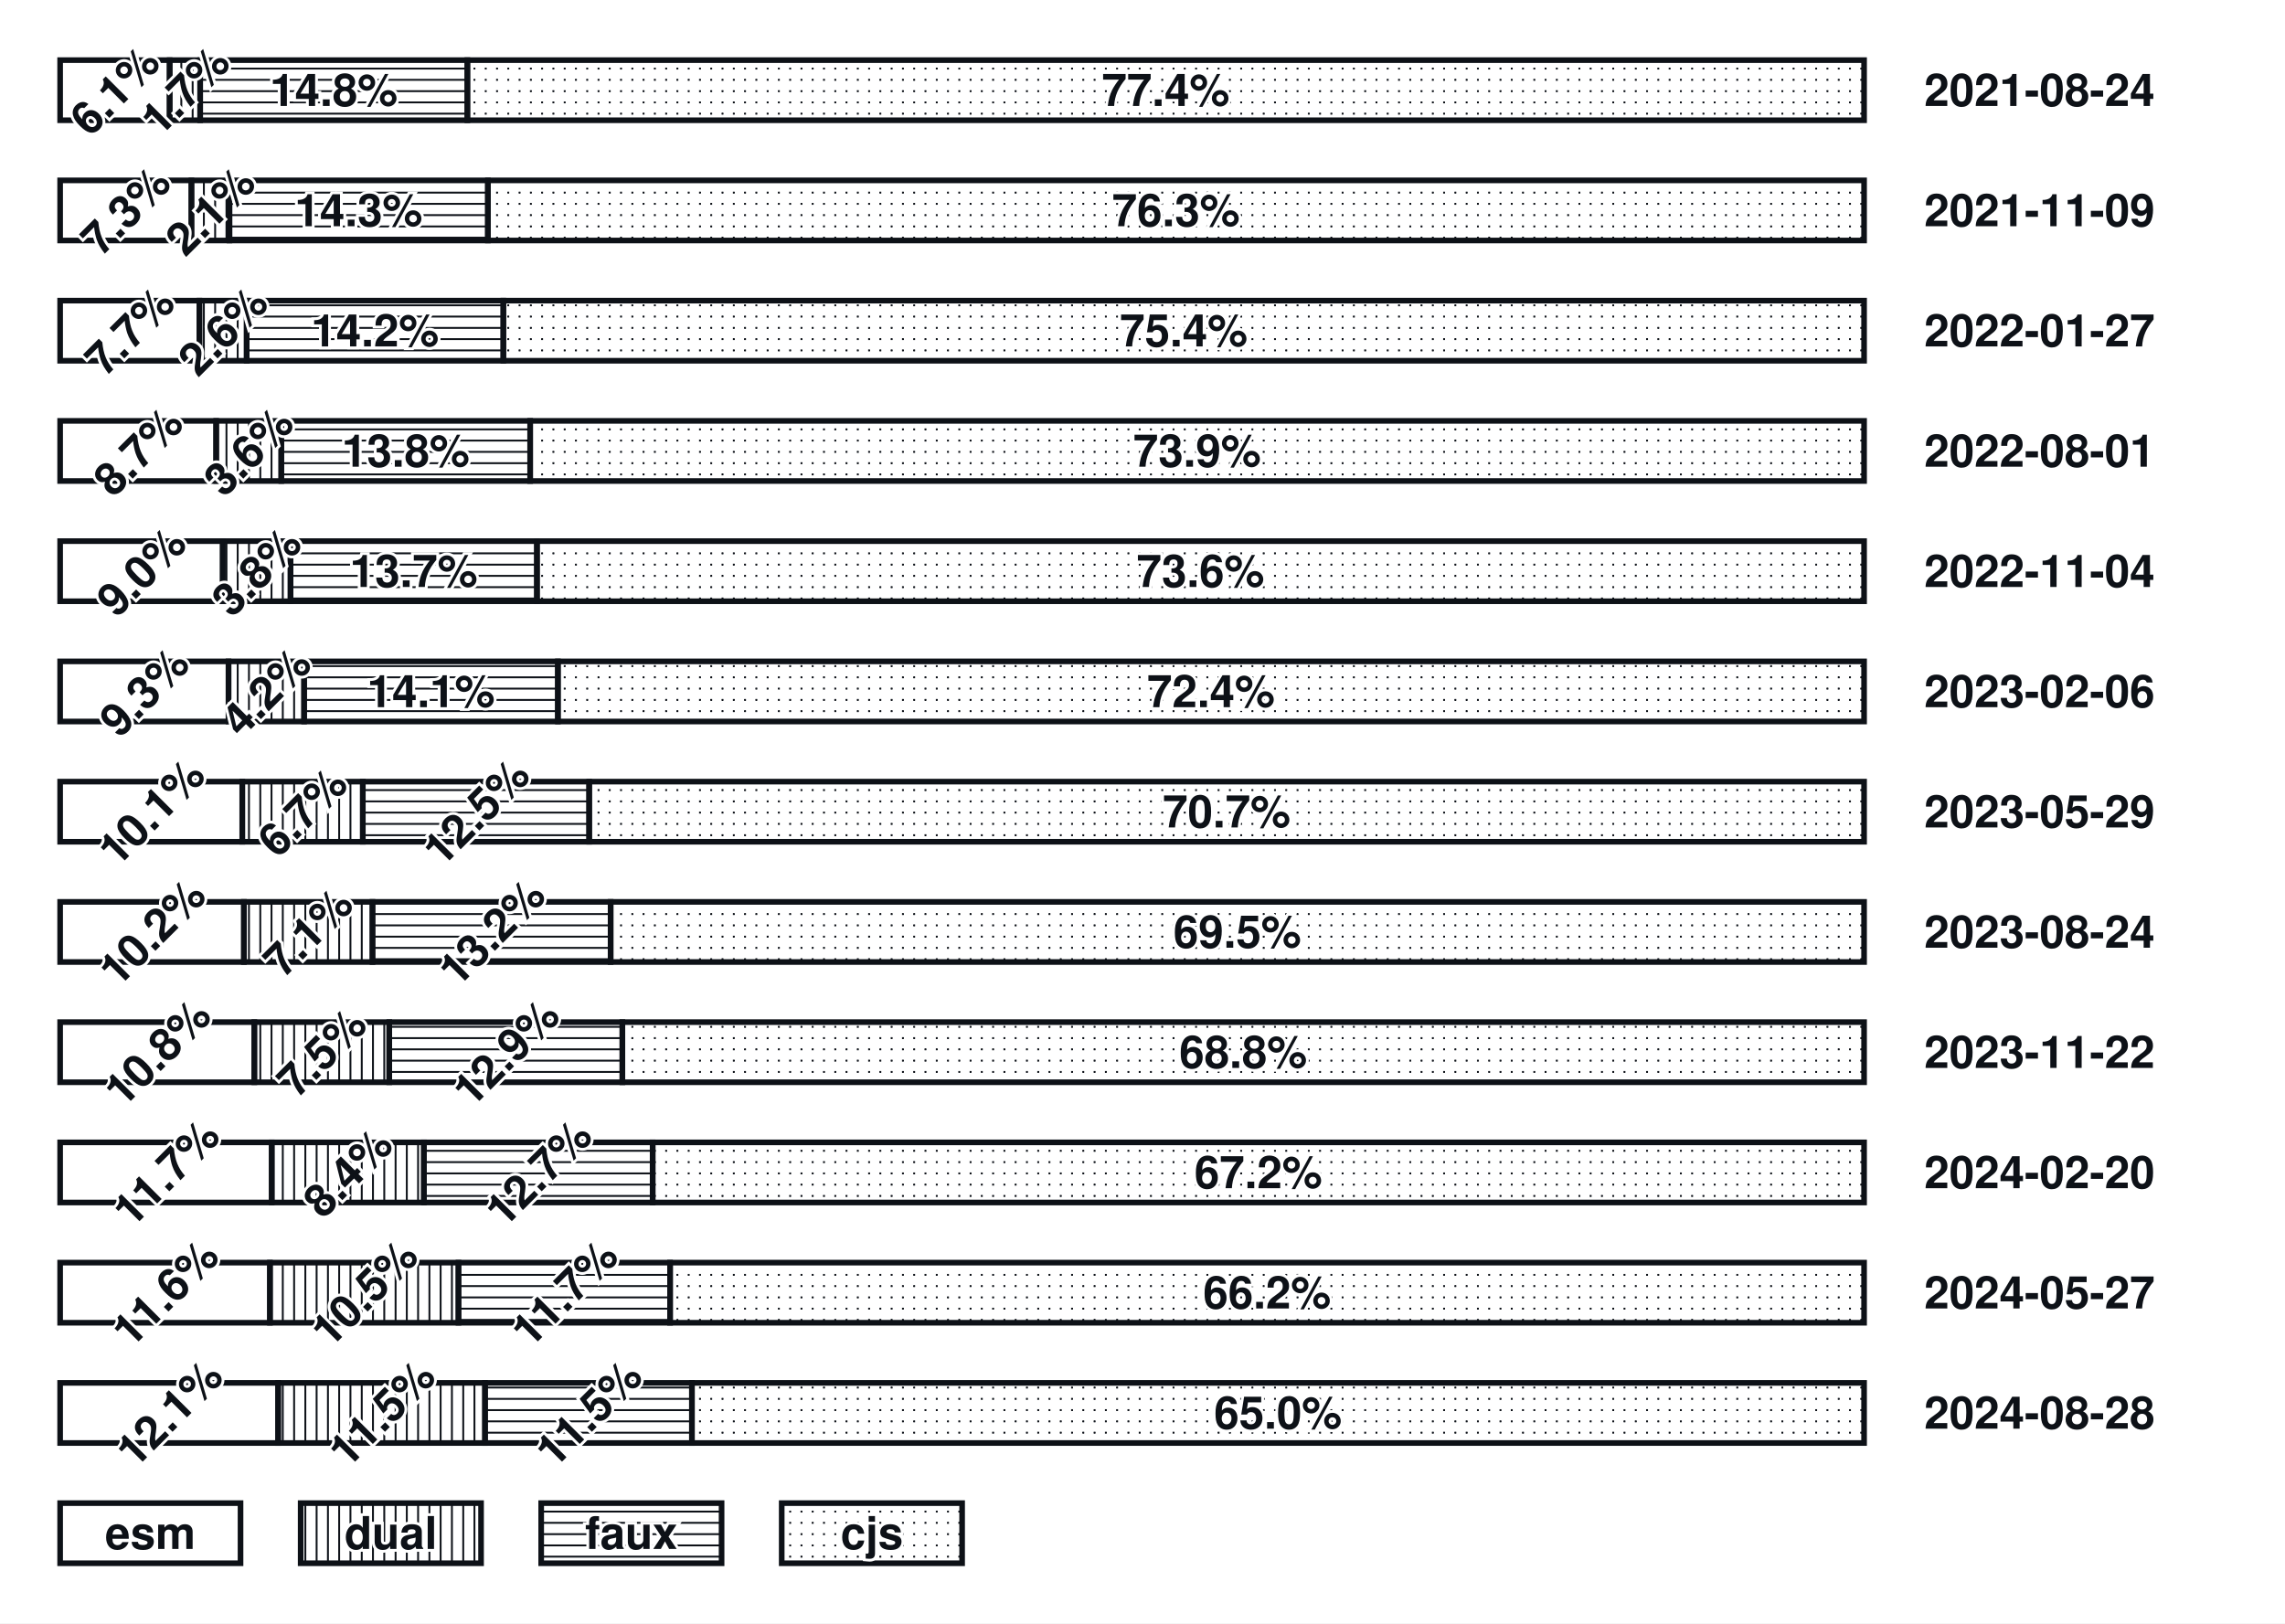
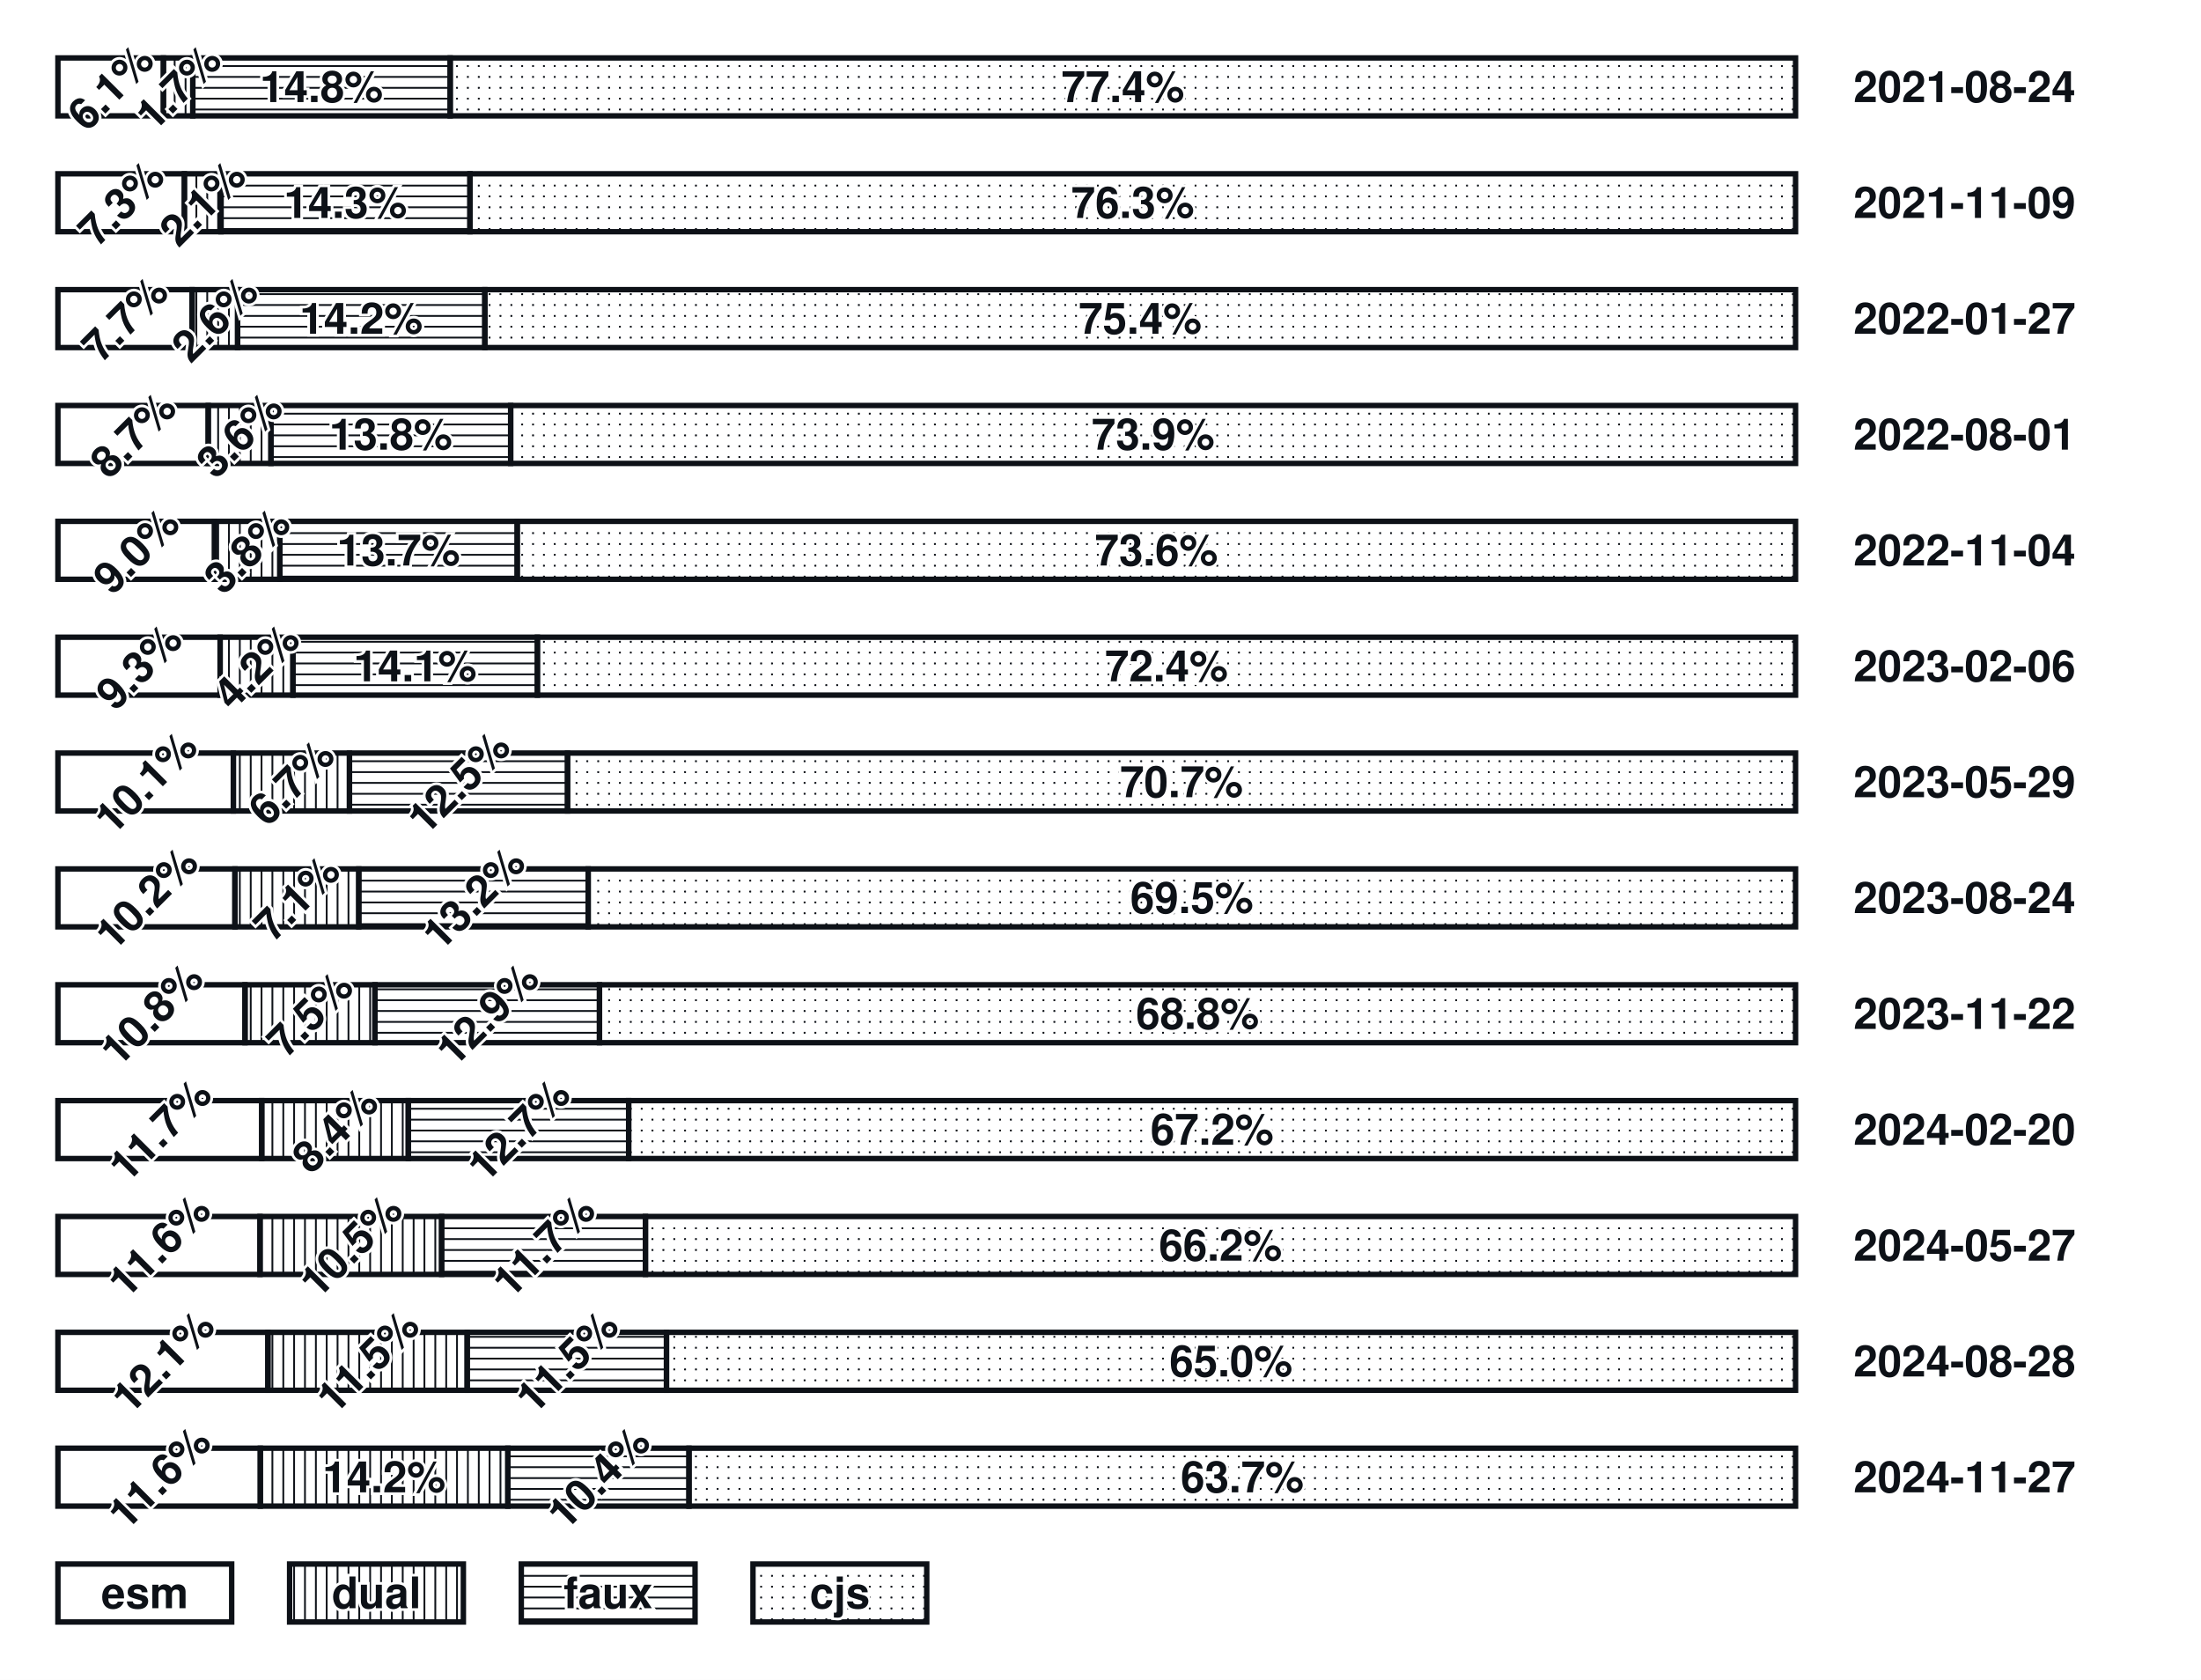
- <svg xmlns="http://www.w3.org/2000/svg" viewBox="0 0 1216 864">
+ <svg xmlns="http://www.w3.org/2000/svg" viewBox="0 0 1216 928">
  <style>
text { font-size: 24px; font-weight: bolder; font-family: -apple-system,BlinkMacSystemFont,"Segoe UI",Helvetica,Arial,sans-serif,"Apple Color Emoji","Segoe UI Emoji"; font-variant-numeric: tabular-nums; paint-order: stroke; dominant-baseline: middle; }
.b { fill: white; }
.esm { fill: white; }
.dual { fill: url(#a); }
.faux { fill: url(#b); }
.cjs { fill: url(#c); }
.esm, .dual, .faux, .cjs { stroke: #0d1117; stroke-width: 3px; }
text { fill: #0d1117; stroke: white; stroke-width: 3px; }
pattern line { stroke: #0d1117; stroke-width: 2px }
pattern rect { fill: #0d1117 }

@media (prefers-color-scheme: dark) {
  .b { fill: #0d1117; }
  .cjs, .dual, .esm, .faux { stroke: white; }
  .esm { fill: #0d1117; }
  text { fill: white; stroke: #0d1117; }
  pattern line { stroke: white; }
  pattern rect { fill: white }
}
</style>
  <defs>
    <pattern id="a" height="6" patternUnits="userSpaceOnUse" width="6" x="0" y="0">
      <line x1="0" y1="0" x2="0" y2="6" />
    </pattern>
    <pattern id="b" height="6" patternUnits="userSpaceOnUse" width="6" x="0" y="0">
      <line x1="0" y1="0" x2="6" y2="0" />
    </pattern>
    <pattern id="c" height="6" patternUnits="userSpaceOnUse" width="6" x="0" y="0">
      <rect height="1" width="1" x="0" y="0" />
    </pattern>
  </defs>
-   <rect class="b" height="864" width="1216" x="0" y="0" />
+   <rect class="b" height="928" width="1216" x="0" y="0" />
  <g>
    <g>
      <rect class="esm" height="32" width="58.28" x="32" y="32" />
      <rect class="dual" height="32" width="16.236" x="90.28" y="32" />
      <rect class="faux" height="32" width="142.197" x="106.517" y="32" />
      <rect class="cjs" height="32" width="743.286" x="248.714" y="32" />
      <text text-anchor="middle" transform="translate(61.14011, 48) rotate(-45)">6.1%</text>
      <text text-anchor="middle" transform="translate(98.39843, 48) rotate(-45)">1.7%</text>
      <text text-anchor="middle" transform="translate(177.6151, 48)">14.8%</text>
      <text text-anchor="middle" transform="translate(620.3568, 48)">77.4%</text>
      <text x="1024" y="48">2021-08-24</text>
    </g>
    <g>
      <rect class="esm" height="32" width="69.871" x="32" y="96" />
      <rect class="dual" height="32" width="20.23" x="101.871" y="96" />
      <rect class="faux" height="32" width="137.531" x="122.101" y="96" />
      <rect class="cjs" height="32" width="732.368" x="259.632" y="96" />
      <text text-anchor="middle" transform="translate(66.93536, 112) rotate(-45)">7.3%</text>
      <text text-anchor="middle" transform="translate(111.9858, 112) rotate(-45)">2.1%</text>
      <text text-anchor="middle" transform="translate(190.8667, 112)">14.3%</text>
      <text text-anchor="middle" transform="translate(625.8162, 112)">76.3%</text>
      <text x="1024" y="112">2021-11-09</text>
    </g>
    <g>
      <rect class="esm" height="32" width="74.119" x="32" y="160" />
      <rect class="dual" height="32" width="25.157" x="106.119" y="160" />
      <rect class="faux" height="32" width="136.588" x="131.275" y="160" />
      <rect class="cjs" height="32" width="724.136" x="267.864" y="160" />
      <text text-anchor="middle" transform="translate(69.05944, 176) rotate(-45)">7.7%</text>
      <text text-anchor="middle" transform="translate(118.6972, 176) rotate(-45)">2.6%</text>
      <text text-anchor="middle" transform="translate(199.5695, 176)">14.2%</text>
      <text text-anchor="middle" transform="translate(629.9318, 176)">75.4%</text>
      <text x="1024" y="176">2022-01-27</text>
    </g>
    <g>
      <rect class="esm" height="32" width="83.042" x="32" y="224" />
      <rect class="dual" height="32" width="34.656" x="115.042" y="224" />
      <rect class="faux" height="32" width="132.431" x="149.698" y="224" />
      <rect class="cjs" height="32" width="709.871" x="282.129" y="224" />
      <text text-anchor="middle" transform="translate(73.52075, 240) rotate(-45)">8.7%</text>
      <text text-anchor="middle" transform="translate(132.3697, 240) rotate(-45)">3.6%</text>
      <text text-anchor="middle" transform="translate(215.9135, 240)">13.8%</text>
      <text text-anchor="middle" transform="translate(637.0645, 240)">73.9%</text>
      <text x="1024" y="240">2022-08-01</text>
    </g>
    <g>
      <rect class="esm" height="32" width="86.529" x="32" y="288" />
      <rect class="dual" height="32" width="36.081" x="118.529" y="288" />
      <rect class="faux" height="32" width="131.129" x="154.61" y="288" />
      <rect class="cjs" height="32" width="706.261" x="285.739" y="288" />
      <text text-anchor="middle" transform="translate(75.26431, 304) rotate(-45)">9.0%</text>
      <text text-anchor="middle" transform="translate(136.5693, 304) rotate(-45)">3.8%</text>
      <text text-anchor="middle" transform="translate(220.1747, 304)">13.7%</text>
      <text text-anchor="middle" transform="translate(638.8697, 304)">73.6%</text>
      <text x="1024" y="304">2022-11-04</text>
    </g>
    <g>
      <rect class="esm" height="32" width="89.611" x="32" y="352" />
      <rect class="dual" height="32" width="40.23" x="121.611" y="352" />
      <rect class="faux" height="32" width="135.047" x="161.841" y="352" />
      <rect class="cjs" height="32" width="695.113" x="296.887" y="352" />
      <text text-anchor="middle" transform="translate(76.80526, 368) rotate(-45)">9.3%</text>
      <text text-anchor="middle" transform="translate(141.7256, 368) rotate(-45)">4.2%</text>
      <text text-anchor="middle" transform="translate(229.364, 368)">14.1%</text>
      <text text-anchor="middle" transform="translate(644.4437, 368)">72.4%</text>
      <text x="1024" y="368">2023-02-06</text>
    </g>
    <g>
      <rect class="esm" height="32" width="96.923" x="32" y="416" />
      <rect class="dual" height="32" width="64.154" x="128.923" y="416" />
      <rect class="faux" height="32" width="120.462" x="193.077" y="416" />
      <rect class="cjs" height="32" width="678.462" x="313.538" y="416" />
      <text text-anchor="middle" transform="translate(80.46154, 432) rotate(-45)">10.1%</text>
      <text text-anchor="middle" transform="translate(161, 432) rotate(-45)">6.7%</text>
      <text text-anchor="middle" transform="translate(253.3077, 432) rotate(-45)">12.5%</text>
      <text text-anchor="middle" transform="translate(652.7692, 432)">70.7%</text>
      <text x="1024" y="432">2023-05-29</text>
    </g>
    <g>
      <rect class="esm" height="32" width="97.794" x="32" y="480" />
      <rect class="dual" height="32" width="68.427" x="129.794" y="480" />
      <rect class="faux" height="32" width="126.727" x="198.221" y="480" />
      <rect class="cjs" height="32" width="667.052" x="324.948" y="480" />
      <text text-anchor="middle" transform="translate(80.89693, 496) rotate(-45)">10.2%</text>
      <text text-anchor="middle" transform="translate(164.0072, 496) rotate(-45)">7.1%</text>
      <text text-anchor="middle" transform="translate(261.5841, 496) rotate(-45)">13.2%</text>
      <text text-anchor="middle" transform="translate(658.4738, 496)">69.5%</text>
      <text x="1024" y="496">2023-08-24</text>
    </g>
    <g>
      <rect class="esm" height="32" width="103.35" x="32" y="544" />
      <rect class="dual" height="32" width="71.81" x="135.35" y="544" />
      <rect class="faux" height="32" width="124.048" x="207.16" y="544" />
      <rect class="cjs" height="32" width="660.792" x="331.208" y="544" />
      <text text-anchor="middle" transform="translate(83.67498, 560) rotate(-45)">10.8%</text>
      <text text-anchor="middle" transform="translate(171.2549, 560) rotate(-45)">7.5%</text>
      <text text-anchor="middle" transform="translate(269.1839, 560) rotate(-45)">12.9%</text>
      <text text-anchor="middle" transform="translate(661.604, 560)">68.8%</text>
      <text x="1024" y="560">2023-11-22</text>
    </g>
    <g>
      <rect class="esm" height="32" width="112.604" x="32" y="608" />
      <rect class="dual" height="32" width="80.977" x="144.604" y="608" />
      <rect class="faux" height="32" width="121.738" x="225.581" y="608" />
      <rect class="cjs" height="32" width="644.68" x="347.32" y="608" />
      <text text-anchor="middle" transform="translate(88.30219, 624) rotate(-45)">11.7%</text>
      <text text-anchor="middle" transform="translate(185.0929, 624) rotate(-45)">8.4%</text>
      <text text-anchor="middle" transform="translate(286.4504, 624) rotate(-45)">12.7%</text>
      <text text-anchor="middle" transform="translate(669.6598, 624)">67.2%</text>
      <text x="1024" y="624">2024-02-20</text>
    </g>
    <g>
      <rect class="esm" height="32" width="111.65" x="32" y="672" />
      <rect class="dual" height="32" width="100.335" x="143.65" y="672" />
      <rect class="faux" height="32" width="112.604" x="243.985" y="672" />
      <rect class="cjs" height="32" width="635.41" x="356.59" y="672" />
      <text text-anchor="middle" transform="translate(87.82505, 688) rotate(-45)">11.6%</text>
      <text text-anchor="middle" transform="translate(193.8177, 688) rotate(-45)">10.5%</text>
      <text text-anchor="middle" transform="translate(300.2874, 688) rotate(-45)">11.7%</text>
      <text text-anchor="middle" transform="translate(674.2948, 688)">66.2%</text>
      <text x="1024" y="688">2024-05-27</text>
    </g>
    <g>
      <rect class="esm" height="32" width="116.009" x="32" y="736" />
      <rect class="dual" height="32" width="110.102" x="148.009" y="736" />
      <rect class="faux" height="32" width="110.102" x="258.112" y="736" />
      <rect class="cjs" height="32" width="623.786" x="368.214" y="736" />
      <text text-anchor="middle" transform="translate(90.00471, 752) rotate(-45)">12.1%</text>
      <text text-anchor="middle" transform="translate(203.0605, 752) rotate(-45)">11.5%</text>
      <text text-anchor="middle" transform="translate(313.1626, 752) rotate(-45)">11.5%</text>
      <text text-anchor="middle" transform="translate(680.1068, 752)">65.0%</text>
      <text x="1024" y="752">2024-08-28</text>
    </g>
    <g>
-       <rect class="esm" height="32" width="96" x="32" y="800" />
-       <rect class="dual" height="32" width="96" x="160" y="800" />
-       <rect class="faux" height="32" width="96" x="288" y="800" />
-       <rect class="cjs" height="32" width="96" x="416" y="800" />
-       <text text-anchor="middle" transform="translate(80, 816)">esm</text>
-       <text text-anchor="middle" transform="translate(208, 816)">dual</text>
-       <text text-anchor="middle" transform="translate(336, 816)">faux</text>
-       <text text-anchor="middle" transform="translate(464, 816)">cjs</text>
+       <rect class="esm" height="32" width="111.824" x="32" y="800" />
+       <rect class="dual" height="32" width="136.753" x="143.824" y="800" />
+       <rect class="faux" height="32" width="100.072" x="280.577" y="800" />
+       <rect class="cjs" height="32" width="611.352" x="380.648" y="800" />
+       <text text-anchor="middle" transform="translate(87.91196, 816) rotate(-45)">11.6%</text>
+       <text text-anchor="middle" transform="translate(212.2003, 816)">14.2%</text>
+       <text text-anchor="middle" transform="translate(330.6126, 816) rotate(-45)">10.4%</text>
+       <text text-anchor="middle" transform="translate(686.3242, 816)">63.7%</text>
+       <text x="1024" y="816">2024-11-27</text>
+     </g>
+     <g>
+       <rect class="esm" height="32" width="96" x="32" y="864" />
+       <rect class="dual" height="32" width="96" x="160" y="864" />
+       <rect class="faux" height="32" width="96" x="288" y="864" />
+       <rect class="cjs" height="32" width="96" x="416" y="864" />
+       <text text-anchor="middle" transform="translate(80, 880)">esm</text>
+       <text text-anchor="middle" transform="translate(208, 880)">dual</text>
+       <text text-anchor="middle" transform="translate(336, 880)">faux</text>
+       <text text-anchor="middle" transform="translate(464, 880)">cjs</text>
    </g>
  </g>
</svg>
